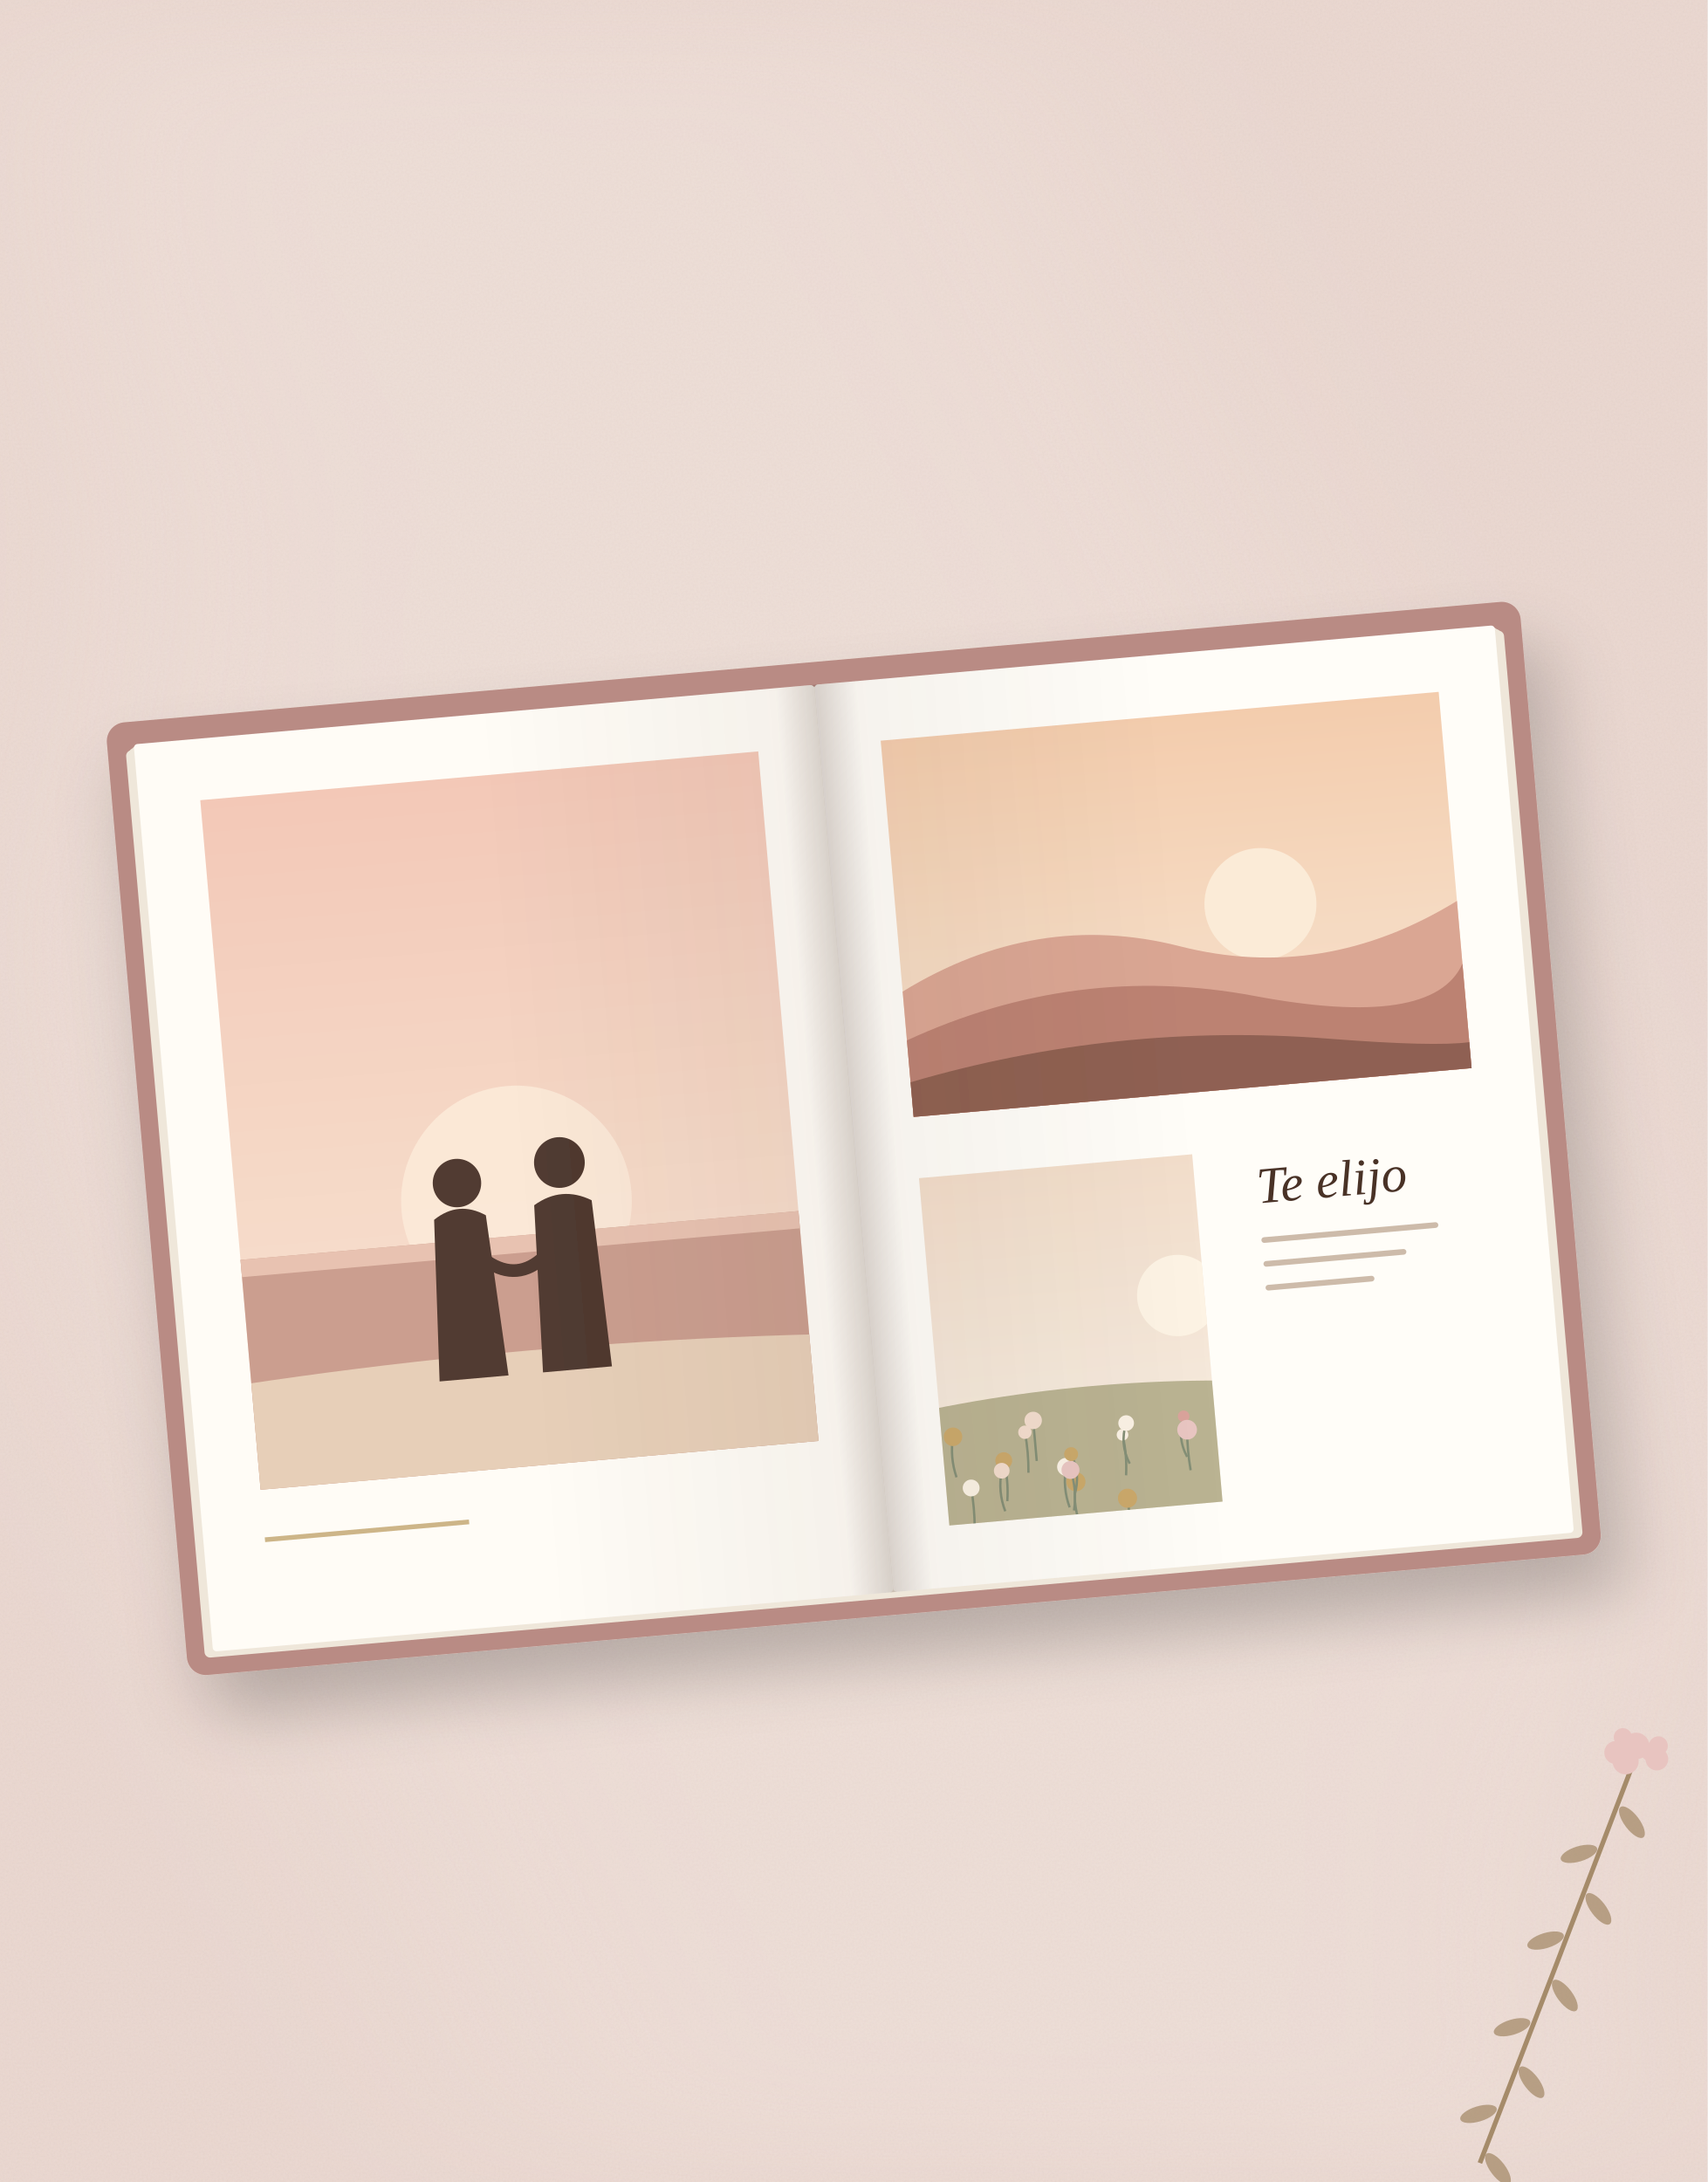
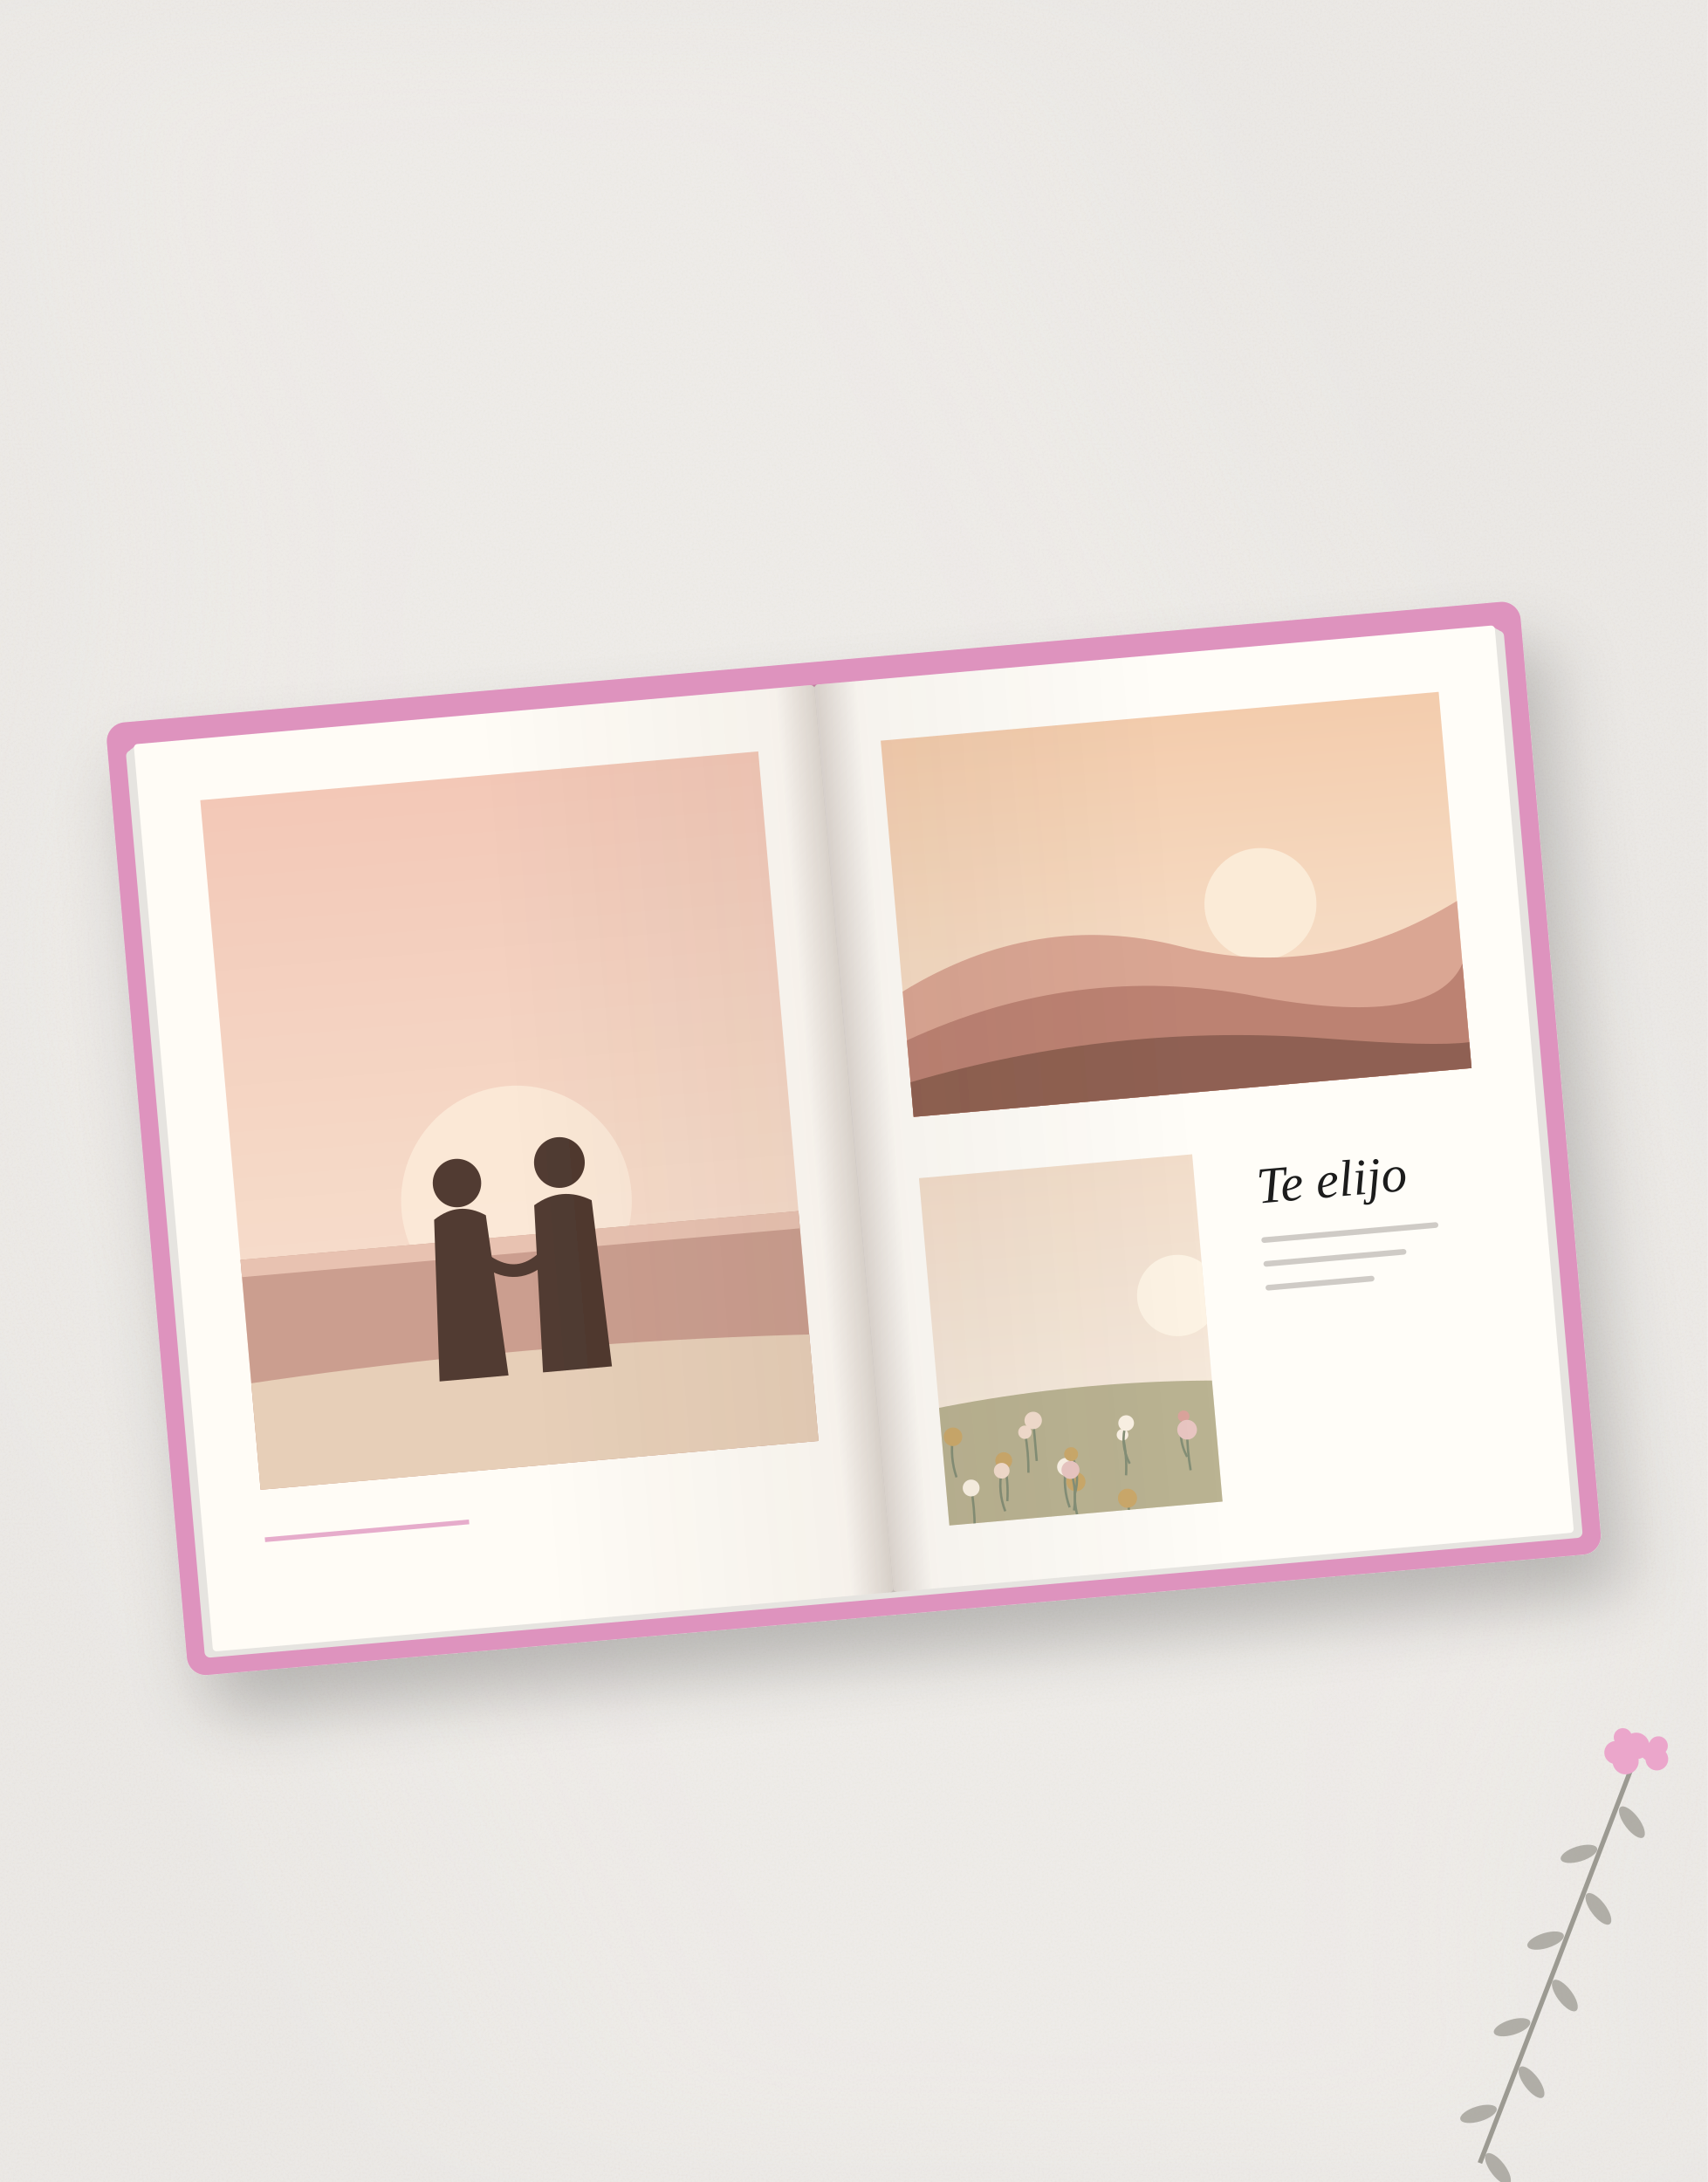
<svg xmlns="http://www.w3.org/2000/svg" viewBox="0 0 900 1150" width="900" height="1150" role="img">
  <defs>
    <filter id="colparejagrain" x="0" y="0" width="100%" height="100%">
      <feTurbulence type="fractalNoise" baseFrequency=".9" numOctaves="2" seed="7" result="n" />
      <feColorMatrix type="matrix" values="0 0 0 0 .29  0 0 0 0 .2  0 0 0 0 .16  0 0 0 .07 0" />
      <feComposite in2="SourceGraphic" operator="in" />
    </filter>
    <filter id="colparejashadow" x="-20%" y="-20%" width="140%" height="150%">
      <feGaussianBlur in="SourceAlpha" stdDeviation="18" />
      <feOffset dx="10" dy="22" />
      <feComponentTransfer>
        <feFuncA type="linear" slope=".22" />
      </feComponentTransfer>
      <feMerge>
        <feMergeNode />
        <feMergeNode in="SourceGraphic" />
      </feMerge>
    </filter>
    <filter id="colparejasoft" x="-50%" y="-50%" width="200%" height="200%">
      <feGaussianBlur stdDeviation="70" />
    </filter>
    <linearGradient id="colparejaspine" x1="0" y1="0" x2="1" y2="0">
      <stop offset="0" stop-color="#000" stop-opacity="0" />
      <stop offset=".44" stop-color="#4A3228" stop-opacity=".05" />
      <stop offset=".5" stop-color="#4A3228" stop-opacity=".22" />
      <stop offset=".56" stop-color="#4A3228" stop-opacity=".05" />
      <stop offset="1" stop-color="#000" stop-opacity="0" />
    </linearGradient>
  </defs>
-   <rect width="900" height="1150" fill="#EBD9D2" />
-   <rect width="900" height="1150" fill="#EBD9D2" filter="url(#colparejagrain)" />
+   <rect width="900" height="1150" fill="#EDEBE8" />
+   <rect width="900" height="1150" fill="#EDEBE8" filter="url(#colparejagrain)" />
  <g opacity=".26" filter="url(#colparejasoft)" transform="rotate(-26 450.0 575.0)">
    <rect x="90" y="-460" width="99" height="2185" fill="#FFFDF8" />
    <rect x="270" y="-460" width="99" height="2185" fill="#FFFDF8" />
    <rect x="450" y="-460" width="99" height="2185" fill="#FFFDF8" />
    <rect x="630" y="-460" width="99" height="2185" fill="#FFFDF8" />
  </g>
  <g transform="translate(450 600) rotate(-5)" filter="url(#colparejashadow)">
-     <rect x="-374" y="-252.0" width="748" height="504" rx="10" fill="#B98B84" />
-     <rect x="-364.5" y="-237.0" width="729" height="480" rx="3" fill="#EFE7DA" />
-     <rect x="-363.0" y="-238.0" width="726" height="480" rx="3" fill="#EFE7DA" />
-     <rect x="-361.5" y="-239.0" width="723" height="480" rx="3" fill="#EFE7DA" />
+     <rect x="-374" y="-252.0" width="748" height="504" rx="10" fill="#DE93BE" />
+     <rect x="-364.5" y="-237.0" width="729" height="480" rx="3" fill="#E6E4E0" />
+     <rect x="-363.0" y="-238.0" width="726" height="480" rx="3" fill="#E6E4E0" />
+     <rect x="-361.5" y="-239.0" width="723" height="480" rx="3" fill="#E6E4E0" />
    <rect x="-360" y="-240.0" width="360" height="480" rx="2" fill="#FFFCF6" />
    <rect x="0" y="-240.0" width="360" height="480" rx="2" fill="#FFFDF8" />
    <svg x="-327.6" y="-207.6" width="295.2" height="364.8" viewBox="0 0 160 120" preserveAspectRatio="xMidYMid slice">
      <g>
        <defs>
          <linearGradient id="colparejaas" x1="0" y1="0" x2="0" y2="1">
            <stop offset="0" stop-color="#F2C6B4" />
            <stop offset="1" stop-color="#F8E4D2" />
          </linearGradient>
        </defs>
        <rect width="160" height="120" fill="url(#colparejaas)" />
        <circle cx="80" cy="74" r="20" fill="#FCE9D6" opacity=".9" />
        <rect y="80" width="160" height="40" fill="#C99A8A" />
        <rect y="80" width="160" height="3" fill="#E7C0AE" />
        <path d="M0 104 Q80 96 160 104 V120 H0Z" fill="#E6CDB5" />
        <g fill="#4A3228">
          <circle cx="70" cy="70" r="4.2" />
          <path d="M64 104 L65.5 76 Q70 73 74.5 76 L76 104Z" />
          <circle cx="88" cy="68" r="4.4" />
          <path d="M82 104 L83 75 Q88 72 93 75 L94 104Z" />
          <path d="M74 84 Q79 88 84 84" stroke="#4A3228" stroke-width="2.2" fill="none" />
        </g>
      </g>
      <rect width="160" height="120" fill="#fff" opacity=".04" />
    </svg>
-     <rect x="-327.6" y="182.4" width="108.0" height="2.5" fill="#B8975A" opacity=".7" />
+     <rect x="-327.6" y="182.4" width="108.0" height="2.5" fill="#DC8AB9" opacity=".7" />
    <svg x="32.4" y="-207.6" width="295.2" height="199.056" viewBox="0 0 160 120" preserveAspectRatio="xMidYMid slice">
      <g>
        <defs>
          <linearGradient id="colparejabs" x1="0" y1="0" x2="0" y2="1">
            <stop offset="0" stop-color="#F3C9A8" />
            <stop offset="1" stop-color="#F7E3CF" />
          </linearGradient>
        </defs>
        <rect width="160" height="120" fill="url(#colparejabs)" />
        <circle cx="104" cy="62" r="16" fill="#FBEBD6" opacity=".95" />
        <path d="M0 78 Q40 58 80 72 T160 66 V120 H0Z" fill="#D9A28F" />
        <path d="M0 92 Q50 74 100 88 T160 84 V120 H0Z" fill="#B97D6C" />
        <path d="M0 104 Q60 92 120 102 T160 100 V120 H0Z" fill="#8A5A4B" />
      </g>
      <rect width="160" height="120" fill="#fff" opacity=".04" />
    </svg>
    <svg x="32.4" y="23.856" width="144.54" height="183.744" viewBox="0 0 160 120" preserveAspectRatio="xMidYMid slice">
      <g>
        <defs>
          <linearGradient id="colparejacs" x1="0" y1="0" x2="0" y2="1">
            <stop offset="0" stop-color="#F1DCC8" />
            <stop offset="1" stop-color="#F8EEE2" />
          </linearGradient>
        </defs>
        <rect width="160" height="120" fill="url(#colparejacs)" />
        <circle cx="118" cy="48" r="14" fill="#FDF3E3" />
        <path d="M0 84 Q80 70 160 82 V120 H0Z" fill="#B7B08E" />
        <path d="M11.2 100.0 Q11.5 93.0 11.2 86.0" stroke="#7F8A70" stroke-width=".8" fill="none" />
        <circle cx="11.2" cy="86.0" r="2.8" fill="#C9A565" />
        <path d="M154.1 123.0 Q153.0 116.0 154.1 109.0" stroke="#7F8A70" stroke-width=".8" fill="none" />
        <circle cx="154.1" cy="109.0" r="2.8" fill="#FBF1E4" />
        <path d="M41.4 121.8 Q42.0 114.8 41.4 107.8" stroke="#7F8A70" stroke-width=".8" fill="none" />
        <circle cx="41.4" cy="107.8" r="2.9" fill="#FBF1E4" />
        <path d="M116.4 103.6 Q113.4 96.6 116.4 89.6" stroke="#7F8A70" stroke-width=".8" fill="none" />
        <circle cx="116.4" cy="89.6" r="2.0" fill="#D99F97" />
        <path d="M94.9 108.1 Q95.9 101.1 94.9 94.1" stroke="#7F8A70" stroke-width=".8" fill="none" />
        <circle cx="94.9" cy="94.1" r="2.0" fill="#FBF1E4" />
        <path d="M20.7 107.1 Q19.9 100.1 20.7 93.1" stroke="#7F8A70" stroke-width=".8" fill="none" />
        <circle cx="20.7" cy="93.1" r="2.2" fill="#E8C4C0" />
        <path d="M94.7 130.0 Q95.1 123.0 94.7 116.0" stroke="#7F8A70" stroke-width=".8" fill="none" />
        <circle cx="94.7" cy="116.0" r="3.3" fill="#C9A565" />
        <path d="M96.5 104.2 Q93.6 97.2 96.5 90.2" stroke="#7F8A70" stroke-width=".8" fill="none" />
        <circle cx="96.5" cy="90.2" r="2.7" fill="#FBF1E4" />
        <path d="M133.3 111.1 Q135.7 104.1 133.3 97.1" stroke="#7F8A70" stroke-width=".8" fill="none" />
        <circle cx="133.3" cy="97.1" r="2.8" fill="#D99F97" />
        <path d="M28.9 114.4 Q29.5 107.4 28.9 100.4" stroke="#7F8A70" stroke-width=".8" fill="none" />
        <circle cx="28.9" cy="100.4" r="2.7" fill="#F3DCCB" />
        <path d="M53.4 113.4 Q54.5 106.4 53.4 99.4" stroke="#7F8A70" stroke-width=".8" fill="none" />
        <circle cx="53.4" cy="99.4" r="2.9" fill="#C9A565" />
        <path d="M64.7 100.5 Q64.7 93.5 64.7 86.5" stroke="#7F8A70" stroke-width=".8" fill="none" />
        <circle cx="64.7" cy="86.5" r="3.0" fill="#F3DCCB" />
        <path d="M74.6 117.4 Q72.7 110.4 74.6 103.4" stroke="#7F8A70" stroke-width=".8" fill="none" />
        <circle cx="74.6" cy="103.4" r="3.1" fill="#FBF1E4" />
        <path d="M135.2 109.9 Q133.1 102.9 135.2 95.9" stroke="#7F8A70" stroke-width=".8" fill="none" />
        <circle cx="135.2" cy="95.9" r="3.3" fill="#F3DCCB" />
        <path d="M148.3 94.8 Q147.1 87.8 148.3 80.8" stroke="#7F8A70" stroke-width=".8" fill="none" />
        <circle cx="148.3" cy="80.8" r="2.5" fill="#E8C4C0" />
        <path d="M155.5 119.7 Q154.1 112.7 155.5 105.7" stroke="#7F8A70" stroke-width=".8" fill="none" />
        <circle cx="155.5" cy="105.7" r="2.9" fill="#F3DCCB" />
        <path d="M61.5 104.3 Q62.2 97.3 61.5 90.3" stroke="#7F8A70" stroke-width=".8" fill="none" />
        <circle cx="61.5" cy="90.3" r="2.3" fill="#F3DCCB" />
        <path d="M117.2 108.3 Q116.6 101.3 117.2 94.3" stroke="#7F8A70" stroke-width=".8" fill="none" />
        <circle cx="117.2" cy="94.3" r="3.4" fill="#E8C4C0" />
        <path d="M77.5 122.8 Q75.7 115.8 77.5 108.8" stroke="#7F8A70" stroke-width=".8" fill="none" />
        <circle cx="77.5" cy="108.8" r="3.3" fill="#C9A565" />
        <path d="M52.4 116.8 Q50.4 109.8 52.4 102.8" stroke="#7F8A70" stroke-width=".8" fill="none" />
        <circle cx="52.4" cy="102.8" r="2.7" fill="#F3DCCB" />
        <path d="M36.7 103.7 Q35.0 96.7 36.7 89.7" stroke="#7F8A70" stroke-width=".8" fill="none" />
        <circle cx="36.7" cy="89.7" r="3.2" fill="#C9A565" />
        <path d="M23.5 107.8 Q24.6 100.8 23.5 93.8" stroke="#7F8A70" stroke-width=".8" fill="none" />
        <circle cx="23.5" cy="93.8" r="3.4" fill="#E8C4C0" />
        <path d="M76.7 113.2 Q79.4 106.2 76.7 99.2" stroke="#7F8A70" stroke-width=".8" fill="none" />
        <circle cx="76.7" cy="99.2" r="2.4" fill="#C9A565" />
        <path d="M76.0 118.6 Q77.7 111.6 76.0 104.6" stroke="#7F8A70" stroke-width=".8" fill="none" />
        <circle cx="76.0" cy="104.6" r="3.1" fill="#E8C4C0" />
        <path d="M145.7 92.2 Q144.2 85.2 145.7 78.2" stroke="#7F8A70" stroke-width=".8" fill="none" />
        <circle cx="145.7" cy="78.2" r="2.1" fill="#C9A565" />
        <path d="M26.0 94.7 Q27.5 87.7 26.0 80.7" stroke="#7F8A70" stroke-width=".8" fill="none" />
        <circle cx="26.0" cy="80.7" r="2.8" fill="#F3DCCB" />
      </g>
      <rect width="160" height="120" fill="#fff" opacity=".04" />
    </svg>
-     <text x="209.34" y="52.656" font-family="'Cormorant Garamond', 'Fraunces', Georgia, 'Times New Roman', serif" font-style="italic" font-size="27" fill="#4A3228">Te elijo</text>
-     <rect x="209.34" y="70.7" width="93.6" height="3" rx="1.5" fill="#CDBBAA" />
-     <rect x="209.34" y="83.3" width="75.6" height="3" rx="1.5" fill="#CDBBAA" />
-     <rect x="209.34" y="95.9" width="57.6" height="3" rx="1.5" fill="#CDBBAA" />
+     <text x="209.34" y="52.656" font-family="'Cormorant Garamond', 'Fraunces', Georgia, 'Times New Roman', serif" font-style="italic" font-size="27" fill="#1C1C1C">Te elijo</text>
+     <rect x="209.34" y="70.7" width="93.6" height="3" rx="1.5" fill="#CFCBC6" />
+     <rect x="209.34" y="83.3" width="75.6" height="3" rx="1.5" fill="#CFCBC6" />
+     <rect x="209.34" y="95.9" width="57.6" height="3" rx="1.5" fill="#CFCBC6" />
    <rect x="-180.0" y="-240.0" width="360" height="480" fill="url(#colparejaspine)" />
  </g>
  <g transform="translate(780 1140) rotate(18) scale(1.0)">
-     <path d="M0 0 Q6 -110 12 -230" stroke="#A58B6A" stroke-width="2.5" fill="none" />
-     <ellipse cx="10.0" cy="-0.0" rx="10" ry="4" transform="rotate(35 10.0 -0.0)" fill="#A58B6A" opacity=".75" />
-     <ellipse cx="-8.7" cy="-24.4" rx="10" ry="4" transform="rotate(-35 -8.7 -24.4)" fill="#A58B6A" opacity=".75" />
-     <ellipse cx="12.7" cy="-48.9" rx="10" ry="4" transform="rotate(35 12.7 -48.9)" fill="#A58B6A" opacity=".75" />
-     <ellipse cx="-6.0" cy="-73.3" rx="10" ry="4" transform="rotate(-35 -6.0 -73.3)" fill="#A58B6A" opacity=".75" />
-     <ellipse cx="15.3" cy="-97.8" rx="10" ry="4" transform="rotate(35 15.3 -97.8)" fill="#A58B6A" opacity=".75" />
-     <ellipse cx="-3.3" cy="-122.2" rx="10" ry="4" transform="rotate(-35 -3.3 -122.2)" fill="#A58B6A" opacity=".75" />
-     <ellipse cx="18.0" cy="-146.7" rx="10" ry="4" transform="rotate(35 18.0 -146.7)" fill="#A58B6A" opacity=".75" />
-     <ellipse cx="-0.7" cy="-171.1" rx="10" ry="4" transform="rotate(-35 -0.7 -171.1)" fill="#A58B6A" opacity=".75" />
-     <ellipse cx="20.7" cy="-195.6" rx="10" ry="4" transform="rotate(35 20.7 -195.6)" fill="#A58B6A" opacity=".75" />
-     <circle cx="10.4" cy="-234.5" r="7.0" fill="#E8C4C0" />
-     <circle cx="7.6" cy="-225.1" r="6.9" fill="#E8C4C0" />
-     <circle cx="2.3" cy="-236.7" r="4.8" fill="#E8C4C0" />
-     <circle cx="18.2" cy="-233.8" r="4.8" fill="#E8C4C0" />
-     <circle cx="22.9" cy="-231.3" r="6.0" fill="#E8C4C0" />
-     <circle cx="1.3" cy="-227.9" r="6.1" fill="#E8C4C0" />
-     <circle cx="21.5" cy="-238.2" r="5.0" fill="#E8C4C0" />
+     <path d="M0 0 Q6 -110 12 -230" stroke="#9C9A92" stroke-width="2.5" fill="none" />
+     <ellipse cx="10.0" cy="-0.0" rx="10" ry="4" transform="rotate(35 10.0 -0.0)" fill="#9C9A92" opacity=".75" />
+     <ellipse cx="-8.7" cy="-24.4" rx="10" ry="4" transform="rotate(-35 -8.7 -24.4)" fill="#9C9A92" opacity=".75" />
+     <ellipse cx="12.7" cy="-48.9" rx="10" ry="4" transform="rotate(35 12.7 -48.9)" fill="#9C9A92" opacity=".75" />
+     <ellipse cx="-6.0" cy="-73.3" rx="10" ry="4" transform="rotate(-35 -6.0 -73.3)" fill="#9C9A92" opacity=".75" />
+     <ellipse cx="15.3" cy="-97.8" rx="10" ry="4" transform="rotate(35 15.3 -97.8)" fill="#9C9A92" opacity=".75" />
+     <ellipse cx="-3.3" cy="-122.2" rx="10" ry="4" transform="rotate(-35 -3.3 -122.2)" fill="#9C9A92" opacity=".75" />
+     <ellipse cx="18.0" cy="-146.7" rx="10" ry="4" transform="rotate(35 18.0 -146.7)" fill="#9C9A92" opacity=".75" />
+     <ellipse cx="-0.7" cy="-171.1" rx="10" ry="4" transform="rotate(-35 -0.7 -171.1)" fill="#9C9A92" opacity=".75" />
+     <ellipse cx="20.7" cy="-195.6" rx="10" ry="4" transform="rotate(35 20.7 -195.6)" fill="#9C9A92" opacity=".75" />
+     <circle cx="10.4" cy="-234.5" r="7.0" fill="#EBA6CB" />
+     <circle cx="7.6" cy="-225.1" r="6.9" fill="#EBA6CB" />
+     <circle cx="2.3" cy="-236.7" r="4.8" fill="#EBA6CB" />
+     <circle cx="18.2" cy="-233.8" r="4.8" fill="#EBA6CB" />
+     <circle cx="22.9" cy="-231.3" r="6.0" fill="#EBA6CB" />
+     <circle cx="1.3" cy="-227.9" r="6.1" fill="#EBA6CB" />
+     <circle cx="21.5" cy="-238.2" r="5.0" fill="#EBA6CB" />
  </g>
</svg>
